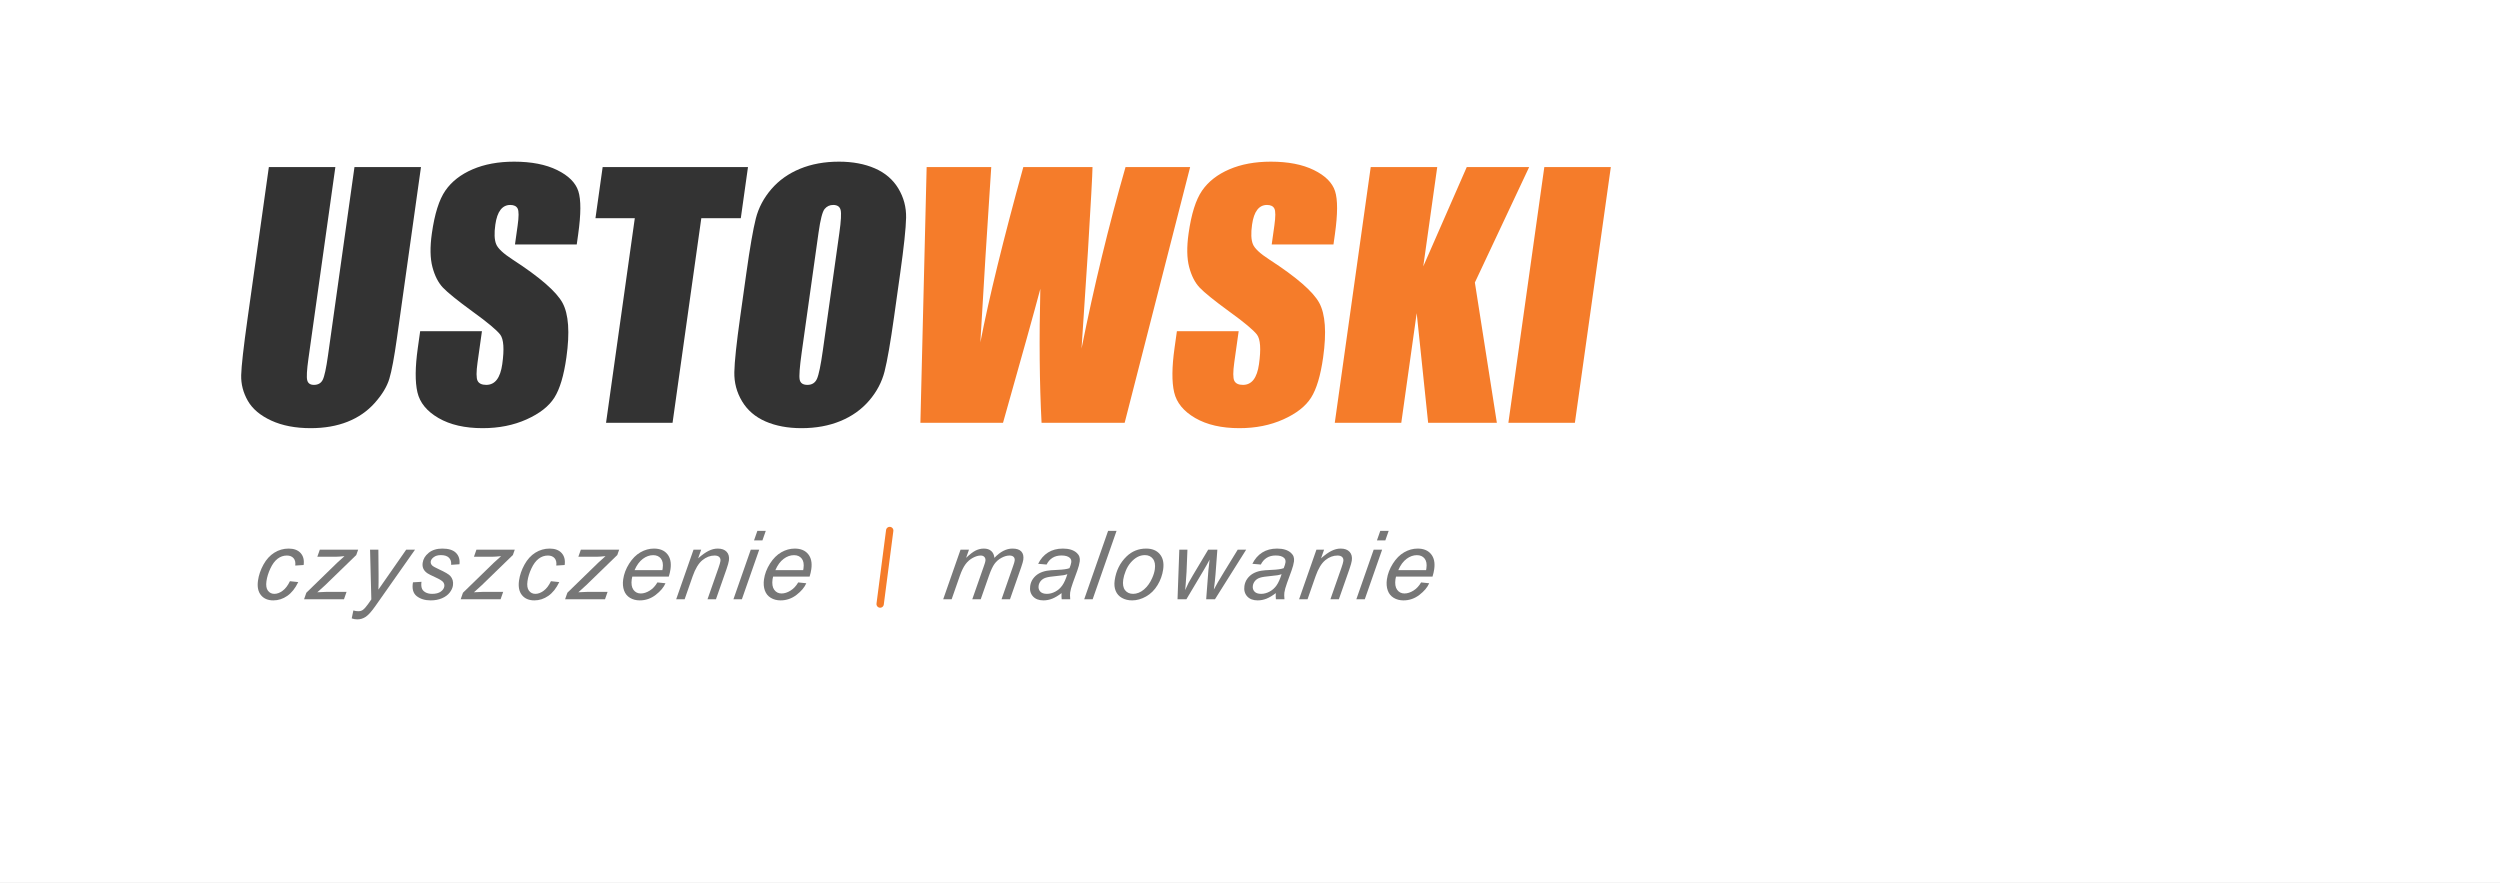
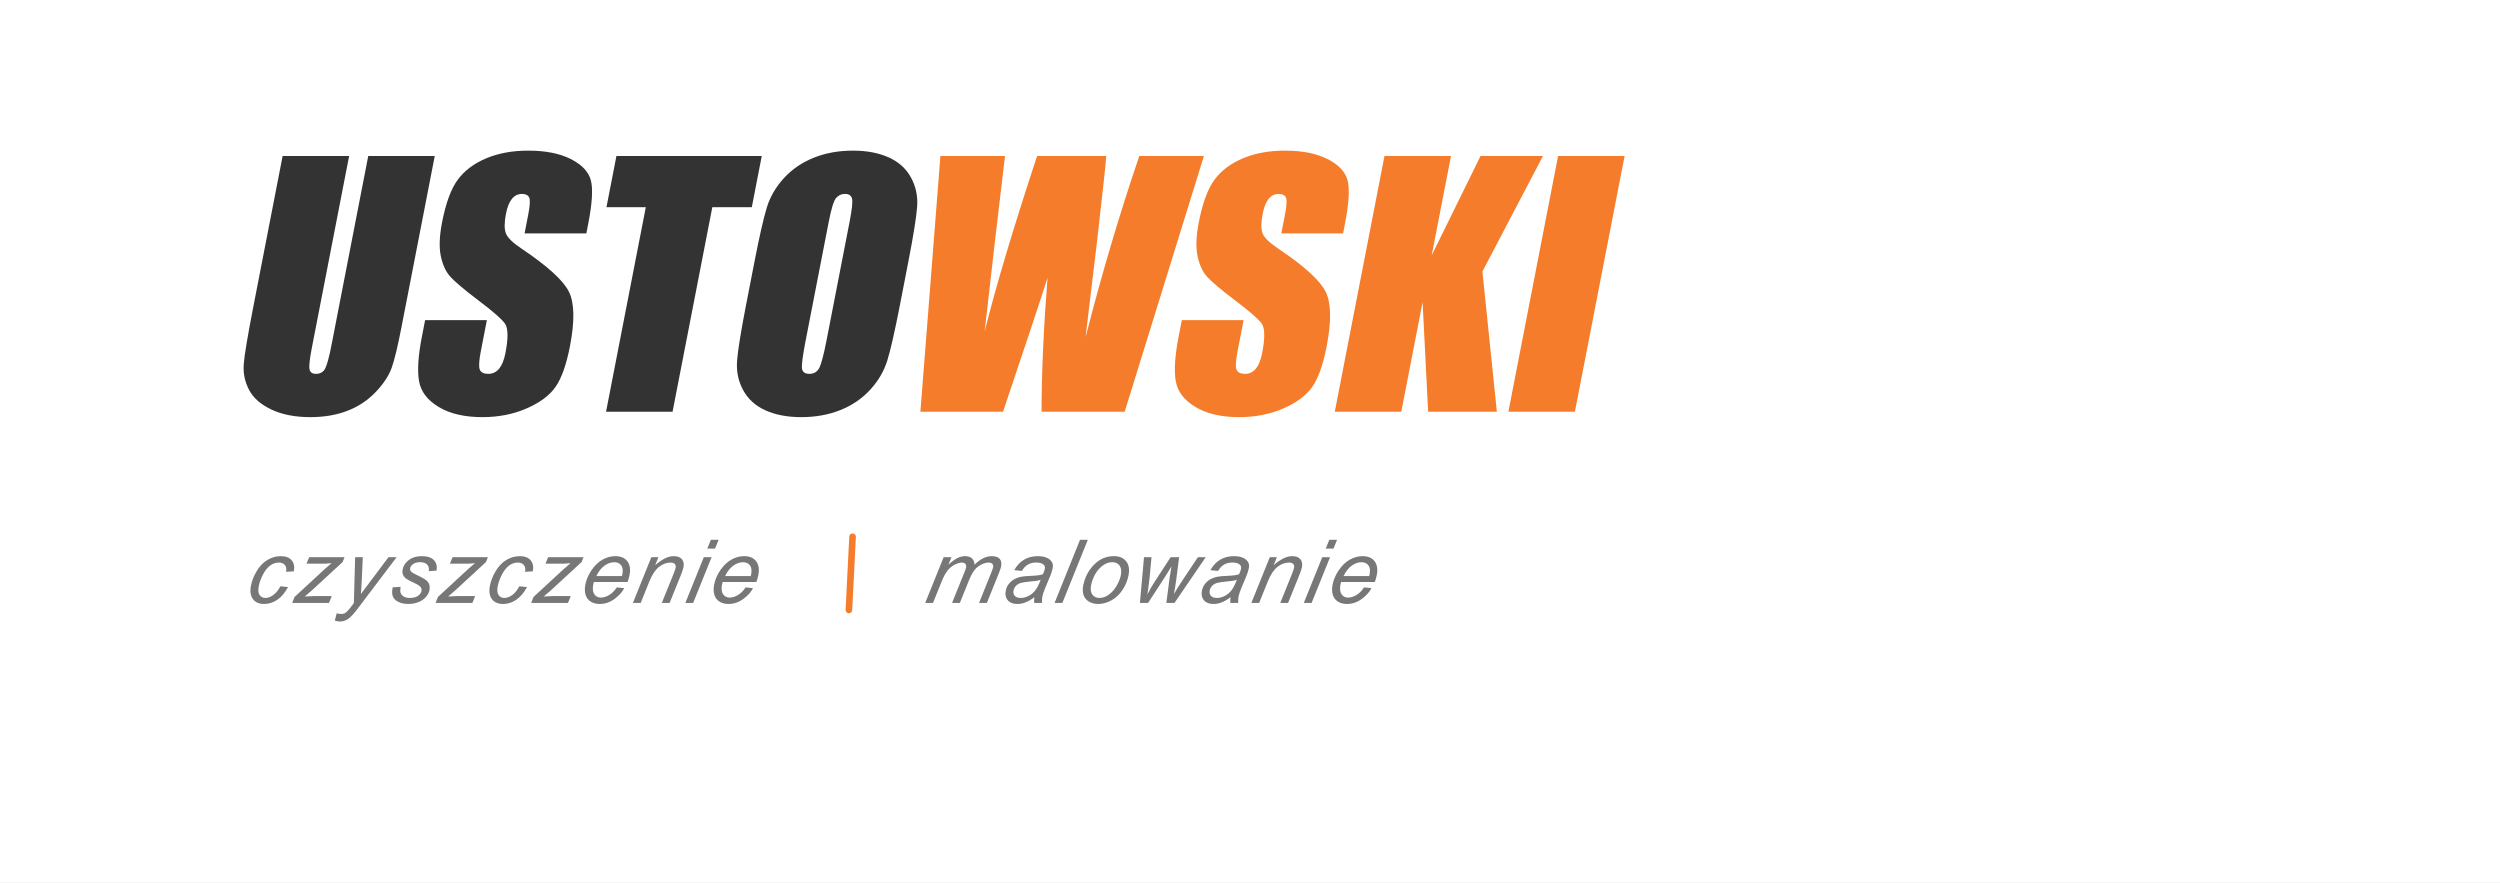
<svg xmlns="http://www.w3.org/2000/svg" viewBox="0 0 680 240">
  <rect width="680" height="240" fill="#ffffff" />
-   <path d="M1041 1619V537Q1041 353 1029.0 278.5Q1017 204 958.0 125.5Q899 47 802.5 6.5Q706 -34 575 -34Q430 -34 319.0 14.0Q208 62 153.0 139.0Q98 216 88.0 301.5Q78 387 78 661V1619H499V405Q499 299 510.5 269.5Q522 240 557 240Q597 240 608.5 272.5Q620 305 620 426V1619Z" transform="matrix(0.042969,0,0.006039,-0.042969,60.00,115.00)" fill="#333333" />
-   <path d="M976 1129H585V1249Q585 1333 570.0 1356.0Q555 1379 520 1379Q482 1379 462.5 1348.0Q443 1317 443 1254Q443 1173 465 1132Q486 1091 584 1033Q865 866 938 759Q1011 652 1011 414Q1011 241 970.5 159.0Q930 77 814.0 21.5Q698 -34 544 -34Q375 -34 255.5 30.0Q136 94 99.0 193.0Q62 292 62 474V580H453V383Q453 292 469.5 266.0Q486 240 528 240Q570 240 590.5 273.0Q611 306 611 371Q611 514 572 558Q532 602 375 705Q218 809 167.0 856.0Q116 903 82.5 986.0Q49 1069 49 1198Q49 1384 96.5 1470.0Q144 1556 250.0 1604.5Q356 1653 506 1653Q670 1653 785.5 1600.0Q901 1547 938.5 1466.5Q976 1386 976 1193Z" transform="matrix(0.042969,0,0.006039,-0.042969,108.12,115.00)" fill="#333333" />
-   <path d="M932 1619V1295H682V0H261V1295H12V1619Z" transform="matrix(0.042969,0,0.006039,-0.042969,153.63,115.00)" fill="#333333" />
-   <path d="M1046 671Q1046 427 1034.5 325.5Q1023 224 962.5 140.0Q902 56 799.0 11.0Q696 -34 559 -34Q429 -34 325.5 8.5Q222 51 159.0 136.0Q96 221 84.0 321.0Q72 421 72 671V948Q72 1192 83.5 1293.5Q95 1395 155.5 1479.0Q216 1563 319.0 1608.0Q422 1653 559 1653Q689 1653 792.5 1610.5Q896 1568 959.0 1483.0Q1022 1398 1034.0 1298.0Q1046 1198 1046 948ZM625 1203Q625 1316 612.5 1347.5Q600 1379 561 1379Q528 1379 510.5 1353.5Q493 1328 493 1203V447Q493 306 504.5 273.0Q516 240 558 240Q601 240 613.0 278.0Q625 316 625 459Z" transform="matrix(0.042969,0,0.006039,-0.042969,194.19,115.00)" fill="#333333" />
-   <path d="M1668 1619 1481 0H955Q883 373 828 848Q803 645 711 0H188L0 1619H409L452 1054L496 509Q519 932 612 1619H1050Q1059 1548 1096 1085L1142 470Q1177 1057 1259 1619Z" transform="matrix(0.042969,0,0.006039,-0.042969,242.27,115.00)" fill="#f57c2a" />
-   <path d="M976 1129H585V1249Q585 1333 570.0 1356.0Q555 1379 520 1379Q482 1379 462.5 1348.0Q443 1317 443 1254Q443 1173 465 1132Q486 1091 584 1033Q865 866 938 759Q1011 652 1011 414Q1011 241 970.5 159.0Q930 77 814.0 21.5Q698 -34 544 -34Q375 -34 255.5 30.0Q136 94 99.0 193.0Q62 292 62 474V580H453V383Q453 292 469.5 266.0Q486 240 528 240Q570 240 590.5 273.0Q611 306 611 371Q611 514 572 558Q532 602 375 705Q218 809 167.0 856.0Q116 903 82.5 986.0Q49 1069 49 1198Q49 1384 96.5 1470.0Q144 1556 250.0 1604.5Q356 1653 506 1653Q670 1653 785.5 1600.0Q901 1547 938.5 1466.5Q976 1386 976 1193Z" transform="matrix(0.042969,0,0.006039,-0.042969,313.95,115.00)" fill="#f57c2a" />
-   <path d="M1087 1619 846 888 1110 0H675L505 694V0H84V1619H505V990L692 1619Z" transform="matrix(0.042969,0,0.006039,-0.042969,359.45,115.00)" fill="#f57c2a" />
-   <path d="M505 1619V0H84V1619Z" transform="matrix(0.042969,0,0.006039,-0.042969,406.67,115.00)" fill="#f57c2a" />
-   <path d="M801 387 982 368Q914 169 788.5 72.5Q663 -24 503 -24Q330 -24 222.5 88.0Q115 200 115 401Q115 575 184.0 743.0Q253 911 381.5 998.5Q510 1086 675 1086Q846 1086 946.0 989.5Q1046 893 1046 734L868 722Q867 823 809.5 880.0Q752 937 658 937Q549 937 469.0 868.0Q389 799 343.5 658.5Q298 518 298 388Q298 252 358.0 184.0Q418 116 506 116Q594 116 674.5 183.0Q755 250 801 387Z" transform="matrix(0.012695,0,0.001784,-0.012695,68.00,163.00)" fill="#777777" />
-   <path d="M40 0 69 140 640 783Q701 851 776 924Q647 911 591 911H196L228 1062H1049L1025 948L449 301Q400 246 303 150Q454 159 510 159H928L895 0Z" transform="matrix(0.012695,0,0.001784,-0.012695,82.20,163.00)" fill="#777777" />
-   <path d="M0 -410 11 -240Q67 -256 120 -256Q175 -256 209 -231Q253 -198 305 -107L363 -3L186 1062H364L444 525Q468 366 485 207L960 1062H1149L472 -141Q374 -317 298.0 -374.0Q222 -431 123 -431Q60 -431 0 -410Z" transform="matrix(0.012695,0,0.001784,-0.012695,96.40,163.00)" fill="#777777" />
-   <path d="M85 363 266 374Q266 296 290.0 241.0Q314 186 378.5 151.0Q443 116 529 116Q649 116 709.0 164.0Q769 212 769 277Q769 324 733 366Q696 408 552.5 469.5Q409 531 369 556Q302 597 268.0 652.5Q234 708 234 780Q234 906 334.0 996.0Q434 1086 614 1086Q814 1086 918.5 993.5Q1023 901 1027 750L850 738Q846 834 782.0 890.0Q718 946 601 946Q507 946 455.0 903.0Q403 860 403 810Q403 760 448 722Q478 696 603 642Q811 552 865 500Q951 417 951 298Q951 219 902.5 143.0Q854 67 754.5 21.5Q655 -24 520 -24Q336 -24 207 67Q78 158 85 363Z" transform="matrix(0.012695,0,0.001784,-0.012695,110.60,163.00)" fill="#777777" />
-   <path d="M40 0 69 140 640 783Q701 851 776 924Q647 911 591 911H196L228 1062H1049L1025 948L449 301Q400 246 303 150Q454 159 510 159H928L895 0Z" transform="matrix(0.012695,0,0.001784,-0.012695,124.80,163.00)" fill="#777777" />
-   <path d="M801 387 982 368Q914 169 788.5 72.5Q663 -24 503 -24Q330 -24 222.5 88.0Q115 200 115 401Q115 575 184.0 743.0Q253 911 381.5 998.5Q510 1086 675 1086Q846 1086 946.0 989.5Q1046 893 1046 734L868 722Q867 823 809.5 880.0Q752 937 658 937Q549 937 469.0 868.0Q389 799 343.5 658.5Q298 518 298 388Q298 252 358.0 184.0Q418 116 506 116Q594 116 674.5 183.0Q755 250 801 387Z" transform="matrix(0.012695,0,0.001784,-0.012695,139.00,163.00)" fill="#777777" />
-   <path d="M40 0 69 140 640 783Q701 851 776 924Q647 911 591 911H196L228 1062H1049L1025 948L449 301Q400 246 303 150Q454 159 510 159H928L895 0Z" transform="matrix(0.012695,0,0.001784,-0.012695,153.20,163.00)" fill="#777777" />
-   <path d="M848 361 1024 343Q986 212 849.5 94.0Q713 -24 524 -24Q406 -24 307.5 30.5Q209 85 157.5 189.0Q106 293 106 426Q106 600 186.5 763.5Q267 927 395.0 1006.5Q523 1086 672 1086Q862 1086 975.5 968.0Q1089 850 1089 646Q1089 568 1075 486H293Q289 455 289 430Q289 281 357.5 202.5Q426 124 525 124Q618 124 708.0 185.0Q798 246 848 361ZM322 624H918Q919 652 919 664Q919 800 851.0 872.5Q783 945 676 945Q560 945 464.5 865.0Q369 785 322 624Z" transform="matrix(0.012695,0,0.001784,-0.012695,167.40,163.00)" fill="#777777" />
-   <path d="M68 0 290 1062H454L415 877Q522 986 615.0 1036.0Q708 1086 805 1086Q934 1086 1007.5 1016.0Q1081 946 1081 829Q1081 770 1055 643L920 0H739L880 673Q901 771 901 818Q901 871 864.5 904.0Q828 937 759 937Q620 937 511.5 837.0Q403 737 352 494L249 0Z" transform="matrix(0.012695,0,0.001784,-0.012695,183.06,163.00)" fill="#777777" />
-   <path d="M325 1261 368 1466H548L505 1261ZM61 0 283 1062H464L242 0Z" transform="matrix(0.012695,0,0.001784,-0.012695,198.72,163.00)" fill="#777777" />
-   <path d="M848 361 1024 343Q986 212 849.5 94.0Q713 -24 524 -24Q406 -24 307.5 30.5Q209 85 157.5 189.0Q106 293 106 426Q106 600 186.5 763.5Q267 927 395.0 1006.5Q523 1086 672 1086Q862 1086 975.5 968.0Q1089 850 1089 646Q1089 568 1075 486H293Q289 455 289 430Q289 281 357.5 202.5Q426 124 525 124Q618 124 708.0 185.0Q798 246 848 361ZM322 624H918Q919 652 919 664Q919 800 851.0 872.5Q783 945 676 945Q560 945 464.5 865.0Q369 785 322 624Z" transform="matrix(0.012695,0,0.001784,-0.012695,205.70,163.00)" fill="#777777" />
-   <line x1="242.0" y1="144.3" x2="239.4" y2="164.3" stroke="#f57c2a" stroke-width="2" stroke-linecap="round" />
-   <path d="M67 0 289 1062H470L433 887Q534 1000 613.5 1043.0Q693 1086 786 1086Q885 1086 951.5 1033.5Q1018 981 1039 887Q1120 987 1209.5 1036.5Q1299 1086 1398 1086Q1531 1086 1597.5 1023.0Q1664 960 1664 846Q1664 797 1641 684L1498 0H1317L1463 702Q1482 788 1482 825Q1482 877 1449.0 907.0Q1416 937 1356 937Q1275 937 1191.0 888.0Q1107 839 1060.5 759.5Q1014 680 979 515L871 0H690L840 717Q856 790 856 821Q856 873 823.5 905.0Q791 937 739 937Q662 937 577.5 888.0Q493 839 440.0 751.5Q387 664 353 502L248 0Z" transform="matrix(0.012695,0,0.001784,-0.012695,255.70,163.00)" fill="#777777" />
-   <path d="M784 132Q690 51 603.0 13.5Q516 -24 417 -24Q270 -24 180.0 62.5Q90 149 90 284Q90 373 130.5 441.5Q171 510 238.0 551.5Q305 593 402 611Q463 623 633.5 630.0Q804 637 878 666Q899 740 899 789Q899 852 853 888Q790 938 669 938Q555 938 482.5 887.5Q410 837 377 744L194 760Q250 918 371.5 1002.0Q493 1086 678 1086Q875 1086 990 992Q1078 922 1078 810Q1078 725 1053 613L994 349Q966 223 966 144Q966 94 988 0H805Q790 52 784 132ZM851 538Q813 523 769.5 515.0Q726 507 624 498Q466 484 401.0 462.5Q336 441 303.0 394.0Q270 347 270 290Q270 214 322.5 165.0Q375 116 472 116Q562 116 645.0 163.5Q728 211 776.0 296.0Q824 381 851 538Z" transform="matrix(0.012695,0,0.001784,-0.012695,278.56,163.00)" fill="#777777" />
-   <path d="M54 0 360 1466H541L235 0Z" transform="matrix(0.012695,0,0.001784,-0.012695,294.22,163.00)" fill="#777777" />
-   <path d="M100 403Q100 714 283 918Q434 1086 679 1086Q871 1086 988.5 966.0Q1106 846 1106 642Q1106 459 1032.0 301.5Q958 144 821.5 60.0Q685 -24 534 -24Q410 -24 308.5 29.0Q207 82 153.5 179.0Q100 276 100 403ZM281 421Q281 271 353.0 193.5Q425 116 536 116Q594 116 651.0 139.5Q708 163 757.0 211.0Q806 259 840.5 320.5Q875 382 896 453Q927 552 927 643Q927 787 854.5 866.5Q782 946 672 946Q587 946 517.0 905.5Q447 865 390.5 787.0Q334 709 307.5 605.5Q281 502 281 421Z" transform="matrix(0.012695,0,0.001784,-0.012695,301.20,163.00)" fill="#777777" />
-   <path d="M270 0 159 1062H333L381 585L400 317Q402 287 406 196Q436 298 457.0 352.5Q478 407 524 508L777 1062H974L1009 531Q1017 410 1019 208Q1069 342 1182 580L1410 1062H1591L1072 0H884L844 623Q840 681 838 849Q797 742 741 618L460 0Z" transform="matrix(0.012695,0,0.001784,-0.012695,316.86,163.00)" fill="#777777" />
-   <path d="M784 132Q690 51 603.0 13.5Q516 -24 417 -24Q270 -24 180.0 62.5Q90 149 90 284Q90 373 130.5 441.5Q171 510 238.0 551.5Q305 593 402 611Q463 623 633.5 630.0Q804 637 878 666Q899 740 899 789Q899 852 853 888Q790 938 669 938Q555 938 482.5 887.5Q410 837 377 744L194 760Q250 918 371.5 1002.0Q493 1086 678 1086Q875 1086 990 992Q1078 922 1078 810Q1078 725 1053 613L994 349Q966 223 966 144Q966 94 988 0H805Q790 52 784 132ZM851 538Q813 523 769.5 515.0Q726 507 624 498Q466 484 401.0 462.5Q336 441 303.0 394.0Q270 347 270 290Q270 214 322.5 165.0Q375 116 472 116Q562 116 645.0 163.5Q728 211 776.0 296.0Q824 381 851 538Z" transform="matrix(0.012695,0,0.001784,-0.012695,336.83,163.00)" fill="#777777" />
-   <path d="M68 0 290 1062H454L415 877Q522 986 615.0 1036.0Q708 1086 805 1086Q934 1086 1007.5 1016.0Q1081 946 1081 829Q1081 770 1055 643L920 0H739L880 673Q901 771 901 818Q901 871 864.5 904.0Q828 937 759 937Q620 937 511.5 837.0Q403 737 352 494L249 0Z" transform="matrix(0.012695,0,0.001784,-0.012695,352.49,163.00)" fill="#777777" />
-   <path d="M325 1261 368 1466H548L505 1261ZM61 0 283 1062H464L242 0Z" transform="matrix(0.012695,0,0.001784,-0.012695,368.15,163.00)" fill="#777777" />
-   <path d="M848 361 1024 343Q986 212 849.5 94.0Q713 -24 524 -24Q406 -24 307.5 30.5Q209 85 157.5 189.0Q106 293 106 426Q106 600 186.5 763.5Q267 927 395.0 1006.5Q523 1086 672 1086Q862 1086 975.5 968.0Q1089 850 1089 646Q1089 568 1075 486H293Q289 455 289 430Q289 281 357.5 202.5Q426 124 525 124Q618 124 708.0 185.0Q798 246 848 361ZM322 624H918Q919 652 919 664Q919 800 851.0 872.5Q783 945 676 945Q560 945 464.5 865.0Q369 785 322 624Z" transform="matrix(0.012695,0,0.001784,-0.012695,375.13,163.00)" fill="#777777" />
+   <path d="M1041 1619V537Q1041 353 1029.0 278.5Q1017 204 958.0 125.5Q899 47 802.5 6.5Q706 -34 575 -34Q430 -34 319.0 14.0Q208 62 153.0 139.0Q98 216 88.0 301.5Q78 387 78 661V1619H499V405Q499 299 510.5 269.5Q522 240 557 240Q597 240 608.5 272.5Q620 305 620 426V1619Z" transform="matrix(0.042969,0,0.008352,-0.042969,60.00,112.00)" fill="#333333" />
+   <path d="M976 1129H585V1249Q585 1333 570.0 1356.0Q555 1379 520 1379Q482 1379 462.5 1348.0Q443 1317 443 1254Q443 1173 465 1132Q486 1091 584 1033Q865 866 938 759Q1011 652 1011 414Q1011 241 970.5 159.0Q930 77 814.0 21.5Q698 -34 544 -34Q375 -34 255.5 30.0Q136 94 99.0 193.0Q62 292 62 474V580H453V383Q453 292 469.5 266.0Q486 240 528 240Q570 240 590.5 273.0Q611 306 611 371Q611 514 572 558Q532 602 375 705Q218 809 167.0 856.0Q116 903 82.5 986.0Q49 1069 49 1198Q49 1384 96.5 1470.0Q144 1556 250.0 1604.5Q356 1653 506 1653Q670 1653 785.5 1600.0Q901 1547 938.5 1466.5Q976 1386 976 1193Z" transform="matrix(0.042969,0,0.008352,-0.042969,108.12,112.00)" fill="#333333" />
+   <path d="M932 1619V1295H682V0H261V1295H12V1619Z" transform="matrix(0.042969,0,0.008352,-0.042969,153.63,112.00)" fill="#333333" />
+   <path d="M1046 671Q1046 427 1034.5 325.5Q1023 224 962.5 140.0Q902 56 799.0 11.0Q696 -34 559 -34Q429 -34 325.5 8.5Q222 51 159.0 136.0Q96 221 84.0 321.0Q72 421 72 671V948Q72 1192 83.5 1293.5Q95 1395 155.5 1479.0Q216 1563 319.0 1608.0Q422 1653 559 1653Q689 1653 792.5 1610.5Q896 1568 959.0 1483.0Q1022 1398 1034.0 1298.0Q1046 1198 1046 948ZM625 1203Q625 1316 612.5 1347.5Q600 1379 561 1379Q528 1379 510.5 1353.5Q493 1328 493 1203V447Q493 306 504.5 273.0Q516 240 558 240Q601 240 613.0 278.0Q625 316 625 459Z" transform="matrix(0.042969,0,0.008352,-0.042969,194.19,112.00)" fill="#333333" />
+   <path d="M1668 1619 1481 0H955Q883 373 828 848Q803 645 711 0H188L0 1619H409L452 1054L496 509Q519 932 612 1619H1050Q1059 1548 1096 1085L1142 470Q1177 1057 1259 1619Z" transform="matrix(0.042969,0,0.008352,-0.042969,242.27,112.00)" fill="#f57c2a" />
+   <path d="M976 1129H585V1249Q585 1333 570.0 1356.0Q555 1379 520 1379Q482 1379 462.5 1348.0Q443 1317 443 1254Q443 1173 465 1132Q486 1091 584 1033Q865 866 938 759Q1011 652 1011 414Q1011 241 970.5 159.0Q930 77 814.0 21.5Q698 -34 544 -34Q375 -34 255.5 30.0Q136 94 99.0 193.0Q62 292 62 474V580H453V383Q453 292 469.5 266.0Q486 240 528 240Q570 240 590.5 273.0Q611 306 611 371Q611 514 572 558Q532 602 375 705Q218 809 167.0 856.0Q116 903 82.5 986.0Q49 1069 49 1198Q49 1384 96.5 1470.0Q144 1556 250.0 1604.5Q356 1653 506 1653Q670 1653 785.5 1600.0Q901 1547 938.5 1466.5Q976 1386 976 1193Z" transform="matrix(0.042969,0,0.008352,-0.042969,313.95,112.00)" fill="#f57c2a" />
+   <path d="M1087 1619 846 888 1110 0H675L505 694V0H84V1619H505V990L692 1619Z" transform="matrix(0.042969,0,0.008352,-0.042969,359.45,112.00)" fill="#f57c2a" />
+   <path d="M505 1619V0H84V1619Z" transform="matrix(0.042969,0,0.008352,-0.042969,406.67,112.00)" fill="#f57c2a" />
+   <path d="M801 387 982 368Q914 169 788.5 72.5Q663 -24 503 -24Q330 -24 222.5 88.0Q115 200 115 401Q115 575 184.0 743.0Q253 911 381.5 998.5Q510 1086 675 1086Q846 1086 946.0 989.5Q1046 893 1046 734L868 722Q867 823 809.5 880.0Q752 937 658 937Q549 937 469.0 868.0Q389 799 343.5 658.5Q298 518 298 388Q298 252 358.0 184.0Q418 116 506 116Q594 116 674.5 183.0Q755 250 801 387Z" transform="matrix(0.011719,0,0.002278,-0.011719,66.00,164.00)" fill="#777777" />
+   <path d="M40 0 69 140 640 783Q701 851 776 924Q647 911 591 911H196L228 1062H1049L1025 948L449 301Q400 246 303 150Q454 159 510 159H928L895 0Z" transform="matrix(0.011719,0,0.002278,-0.011719,79.00,164.00)" fill="#777777" />
+   <path d="M0 -410 11 -240Q67 -256 120 -256Q175 -256 209 -231Q253 -198 305 -107L363 -3L186 1062H364L444 525Q468 366 485 207L960 1062H1149L472 -141Q374 -317 298.0 -374.0Q222 -431 123 -431Q60 -431 0 -410Z" transform="matrix(0.011719,0,0.002278,-0.011719,92.00,164.00)" fill="#777777" />
+   <path d="M85 363 266 374Q266 296 290.0 241.0Q314 186 378.5 151.0Q443 116 529 116Q649 116 709.0 164.0Q769 212 769 277Q769 324 733 366Q696 408 552.5 469.5Q409 531 369 556Q302 597 268.0 652.5Q234 708 234 780Q234 906 334.0 996.0Q434 1086 614 1086Q814 1086 918.5 993.5Q1023 901 1027 750L850 738Q846 834 782.0 890.0Q718 946 601 946Q507 946 455.0 903.0Q403 860 403 810Q403 760 448 722Q478 696 603 642Q811 552 865 500Q951 417 951 298Q951 219 902.5 143.0Q854 67 754.5 21.5Q655 -24 520 -24Q336 -24 207 67Q78 158 85 363Z" transform="matrix(0.011719,0,0.002278,-0.011719,105.00,164.00)" fill="#777777" />
+   <path d="M40 0 69 140 640 783Q701 851 776 924Q647 911 591 911H196L228 1062H1049L1025 948L449 301Q400 246 303 150Q454 159 510 159H928L895 0Z" transform="matrix(0.011719,0,0.002278,-0.011719,118.00,164.00)" fill="#777777" />
+   <path d="M801 387 982 368Q914 169 788.5 72.5Q663 -24 503 -24Q330 -24 222.5 88.0Q115 200 115 401Q115 575 184.0 743.0Q253 911 381.5 998.5Q510 1086 675 1086Q846 1086 946.0 989.5Q1046 893 1046 734L868 722Q867 823 809.5 880.0Q752 937 658 937Q549 937 469.0 868.0Q389 799 343.5 658.5Q298 518 298 388Q298 252 358.0 184.0Q418 116 506 116Q594 116 674.5 183.0Q755 250 801 387Z" transform="matrix(0.011719,0,0.002278,-0.011719,131.00,164.00)" fill="#777777" />
+   <path d="M40 0 69 140 640 783Q701 851 776 924Q647 911 591 911H196L228 1062H1049L1025 948L449 301Q400 246 303 150Q454 159 510 159H928L895 0Z" transform="matrix(0.011719,0,0.002278,-0.011719,144.00,164.00)" fill="#777777" />
+   <path d="M848 361 1024 343Q986 212 849.5 94.0Q713 -24 524 -24Q406 -24 307.5 30.5Q209 85 157.5 189.0Q106 293 106 426Q106 600 186.5 763.5Q267 927 395.0 1006.5Q523 1086 672 1086Q862 1086 975.5 968.0Q1089 850 1089 646Q1089 568 1075 486H293Q289 455 289 430Q289 281 357.5 202.5Q426 124 525 124Q618 124 708.0 185.0Q798 246 848 361ZM322 624H918Q919 652 919 664Q919 800 851.0 872.5Q783 945 676 945Q560 945 464.5 865.0Q369 785 322 624Z" transform="matrix(0.011719,0,0.002278,-0.011719,157.00,164.00)" fill="#777777" />
+   <path d="M68 0 290 1062H454L415 877Q522 986 615.0 1036.0Q708 1086 805 1086Q934 1086 1007.5 1016.0Q1081 946 1081 829Q1081 770 1055 643L920 0H739L880 673Q901 771 901 818Q901 871 864.5 904.0Q828 937 759 937Q620 937 511.5 837.0Q403 737 352 494L249 0Z" transform="matrix(0.011719,0,0.002278,-0.011719,171.35,164.00)" fill="#777777" />
+   <path d="M325 1261 368 1466H548L505 1261ZM61 0 283 1062H464L242 0Z" transform="matrix(0.011719,0,0.002278,-0.011719,185.70,164.00)" fill="#777777" />
+   <path d="M848 361 1024 343Q986 212 849.5 94.0Q713 -24 524 -24Q406 -24 307.5 30.5Q209 85 157.5 189.0Q106 293 106 426Q106 600 186.5 763.5Q267 927 395.0 1006.5Q523 1086 672 1086Q862 1086 975.5 968.0Q1089 850 1089 646Q1089 568 1075 486H293Q289 455 289 430Q289 281 357.5 202.5Q426 124 525 124Q618 124 708.0 185.0Q798 246 848 361ZM322 624H918Q919 652 919 664Q919 800 851.0 872.5Q783 945 676 945Q560 945 464.5 865.0Q369 785 322 624Z" transform="matrix(0.011719,0,0.002278,-0.011719,192.03,164.00)" fill="#777777" />
+   <line x1="231.9" y1="146.0" x2="230.9" y2="165.9" stroke="#f57c2a" stroke-width="1.8" stroke-linecap="round" />
+   <path d="M67 0 289 1062H470L433 887Q534 1000 613.5 1043.0Q693 1086 786 1086Q885 1086 951.5 1033.5Q1018 981 1039 887Q1120 987 1209.5 1036.5Q1299 1086 1398 1086Q1531 1086 1597.5 1023.0Q1664 960 1664 846Q1664 797 1641 684L1498 0H1317L1463 702Q1482 788 1482 825Q1482 877 1449.0 907.0Q1416 937 1356 937Q1275 937 1191.0 888.0Q1107 839 1060.5 759.5Q1014 680 979 515L871 0H690L840 717Q856 790 856 821Q856 873 823.5 905.0Q791 937 739 937Q662 937 577.5 888.0Q493 839 440.0 751.5Q387 664 353 502L248 0Z" transform="matrix(0.011719,0,0.002278,-0.011719,250.87,164.00)" fill="#777777" />
+   <path d="M784 132Q690 51 603.0 13.5Q516 -24 417 -24Q270 -24 180.0 62.5Q90 149 90 284Q90 373 130.5 441.5Q171 510 238.0 551.5Q305 593 402 611Q463 623 633.5 630.0Q804 637 878 666Q899 740 899 789Q899 852 853 888Q790 938 669 938Q555 938 482.5 887.5Q410 837 377 744L194 760Q250 918 371.5 1002.0Q493 1086 678 1086Q875 1086 990 992Q1078 922 1078 810Q1078 725 1053 613L994 349Q966 223 966 144Q966 94 988 0H805Q790 52 784 132ZM851 538Q813 523 769.5 515.0Q726 507 624 498Q466 484 401.0 462.5Q336 441 303.0 394.0Q270 347 270 290Q270 214 322.5 165.0Q375 116 472 116Q562 116 645.0 163.5Q728 211 776.0 296.0Q824 381 851 538Z" transform="matrix(0.011719,0,0.002278,-0.011719,271.86,164.00)" fill="#777777" />
+   <path d="M54 0 360 1466H541L235 0Z" transform="matrix(0.011719,0,0.002278,-0.011719,286.21,164.00)" fill="#777777" />
+   <path d="M100 403Q100 714 283 918Q434 1086 679 1086Q871 1086 988.5 966.0Q1106 846 1106 642Q1106 459 1032.0 301.5Q958 144 821.5 60.0Q685 -24 534 -24Q410 -24 308.5 29.0Q207 82 153.5 179.0Q100 276 100 403ZM281 421Q281 271 353.0 193.5Q425 116 536 116Q594 116 651.0 139.5Q708 163 757.0 211.0Q806 259 840.5 320.5Q875 382 896 453Q927 552 927 643Q927 787 854.5 866.5Q782 946 672 946Q587 946 517.0 905.5Q447 865 390.5 787.0Q334 709 307.5 605.5Q281 502 281 421Z" transform="matrix(0.011719,0,0.002278,-0.011719,292.54,164.00)" fill="#777777" />
+   <path d="M270 0 159 1062H333L381 585L400 317Q402 287 406 196Q436 298 457.0 352.5Q478 407 524 508L777 1062H974L1009 531Q1017 410 1019 208Q1069 342 1182 580L1410 1062H1591L1072 0H884L844 623Q840 681 838 849Q797 742 741 618L460 0Z" transform="matrix(0.011719,0,0.002278,-0.011719,306.89,164.00)" fill="#777777" />
+   <path d="M784 132Q690 51 603.0 13.5Q516 -24 417 -24Q270 -24 180.0 62.5Q90 149 90 284Q90 373 130.5 441.5Q171 510 238.0 551.5Q305 593 402 611Q463 623 633.5 630.0Q804 637 878 666Q899 740 899 789Q899 852 853 888Q790 938 669 938Q555 938 482.5 887.5Q410 837 377 744L194 760Q250 918 371.5 1002.0Q493 1086 678 1086Q875 1086 990 992Q1078 922 1078 810Q1078 725 1053 613L994 349Q966 223 966 144Q966 94 988 0H805Q790 52 784 132ZM851 538Q813 523 769.5 515.0Q726 507 624 498Q466 484 401.0 462.5Q336 441 303.0 394.0Q270 347 270 290Q270 214 322.5 165.0Q375 116 472 116Q562 116 645.0 163.5Q728 211 776.0 296.0Q824 381 851 538Z" transform="matrix(0.011719,0,0.002278,-0.011719,325.22,164.00)" fill="#777777" />
+   <path d="M68 0 290 1062H454L415 877Q522 986 615.0 1036.0Q708 1086 805 1086Q934 1086 1007.5 1016.0Q1081 946 1081 829Q1081 770 1055 643L920 0H739L880 673Q901 771 901 818Q901 871 864.5 904.0Q828 937 759 937Q620 937 511.5 837.0Q403 737 352 494L249 0Z" transform="matrix(0.011719,0,0.002278,-0.011719,339.57,164.00)" fill="#777777" />
+   <path d="M325 1261 368 1466H548L505 1261ZM61 0 283 1062H464L242 0Z" transform="matrix(0.011719,0,0.002278,-0.011719,353.92,164.00)" fill="#777777" />
+   <path d="M848 361 1024 343Q986 212 849.5 94.0Q713 -24 524 -24Q406 -24 307.5 30.5Q209 85 157.5 189.0Q106 293 106 426Q106 600 186.5 763.5Q267 927 395.0 1006.5Q523 1086 672 1086Q862 1086 975.5 968.0Q1089 850 1089 646Q1089 568 1075 486H293Q289 455 289 430Q289 281 357.5 202.5Q426 124 525 124Q618 124 708.0 185.0Q798 246 848 361ZM322 624H918Q919 652 919 664Q919 800 851.0 872.5Q783 945 676 945Q560 945 464.5 865.0Q369 785 322 624Z" transform="matrix(0.011719,0,0.002278,-0.011719,360.25,164.00)" fill="#777777" />
</svg>
